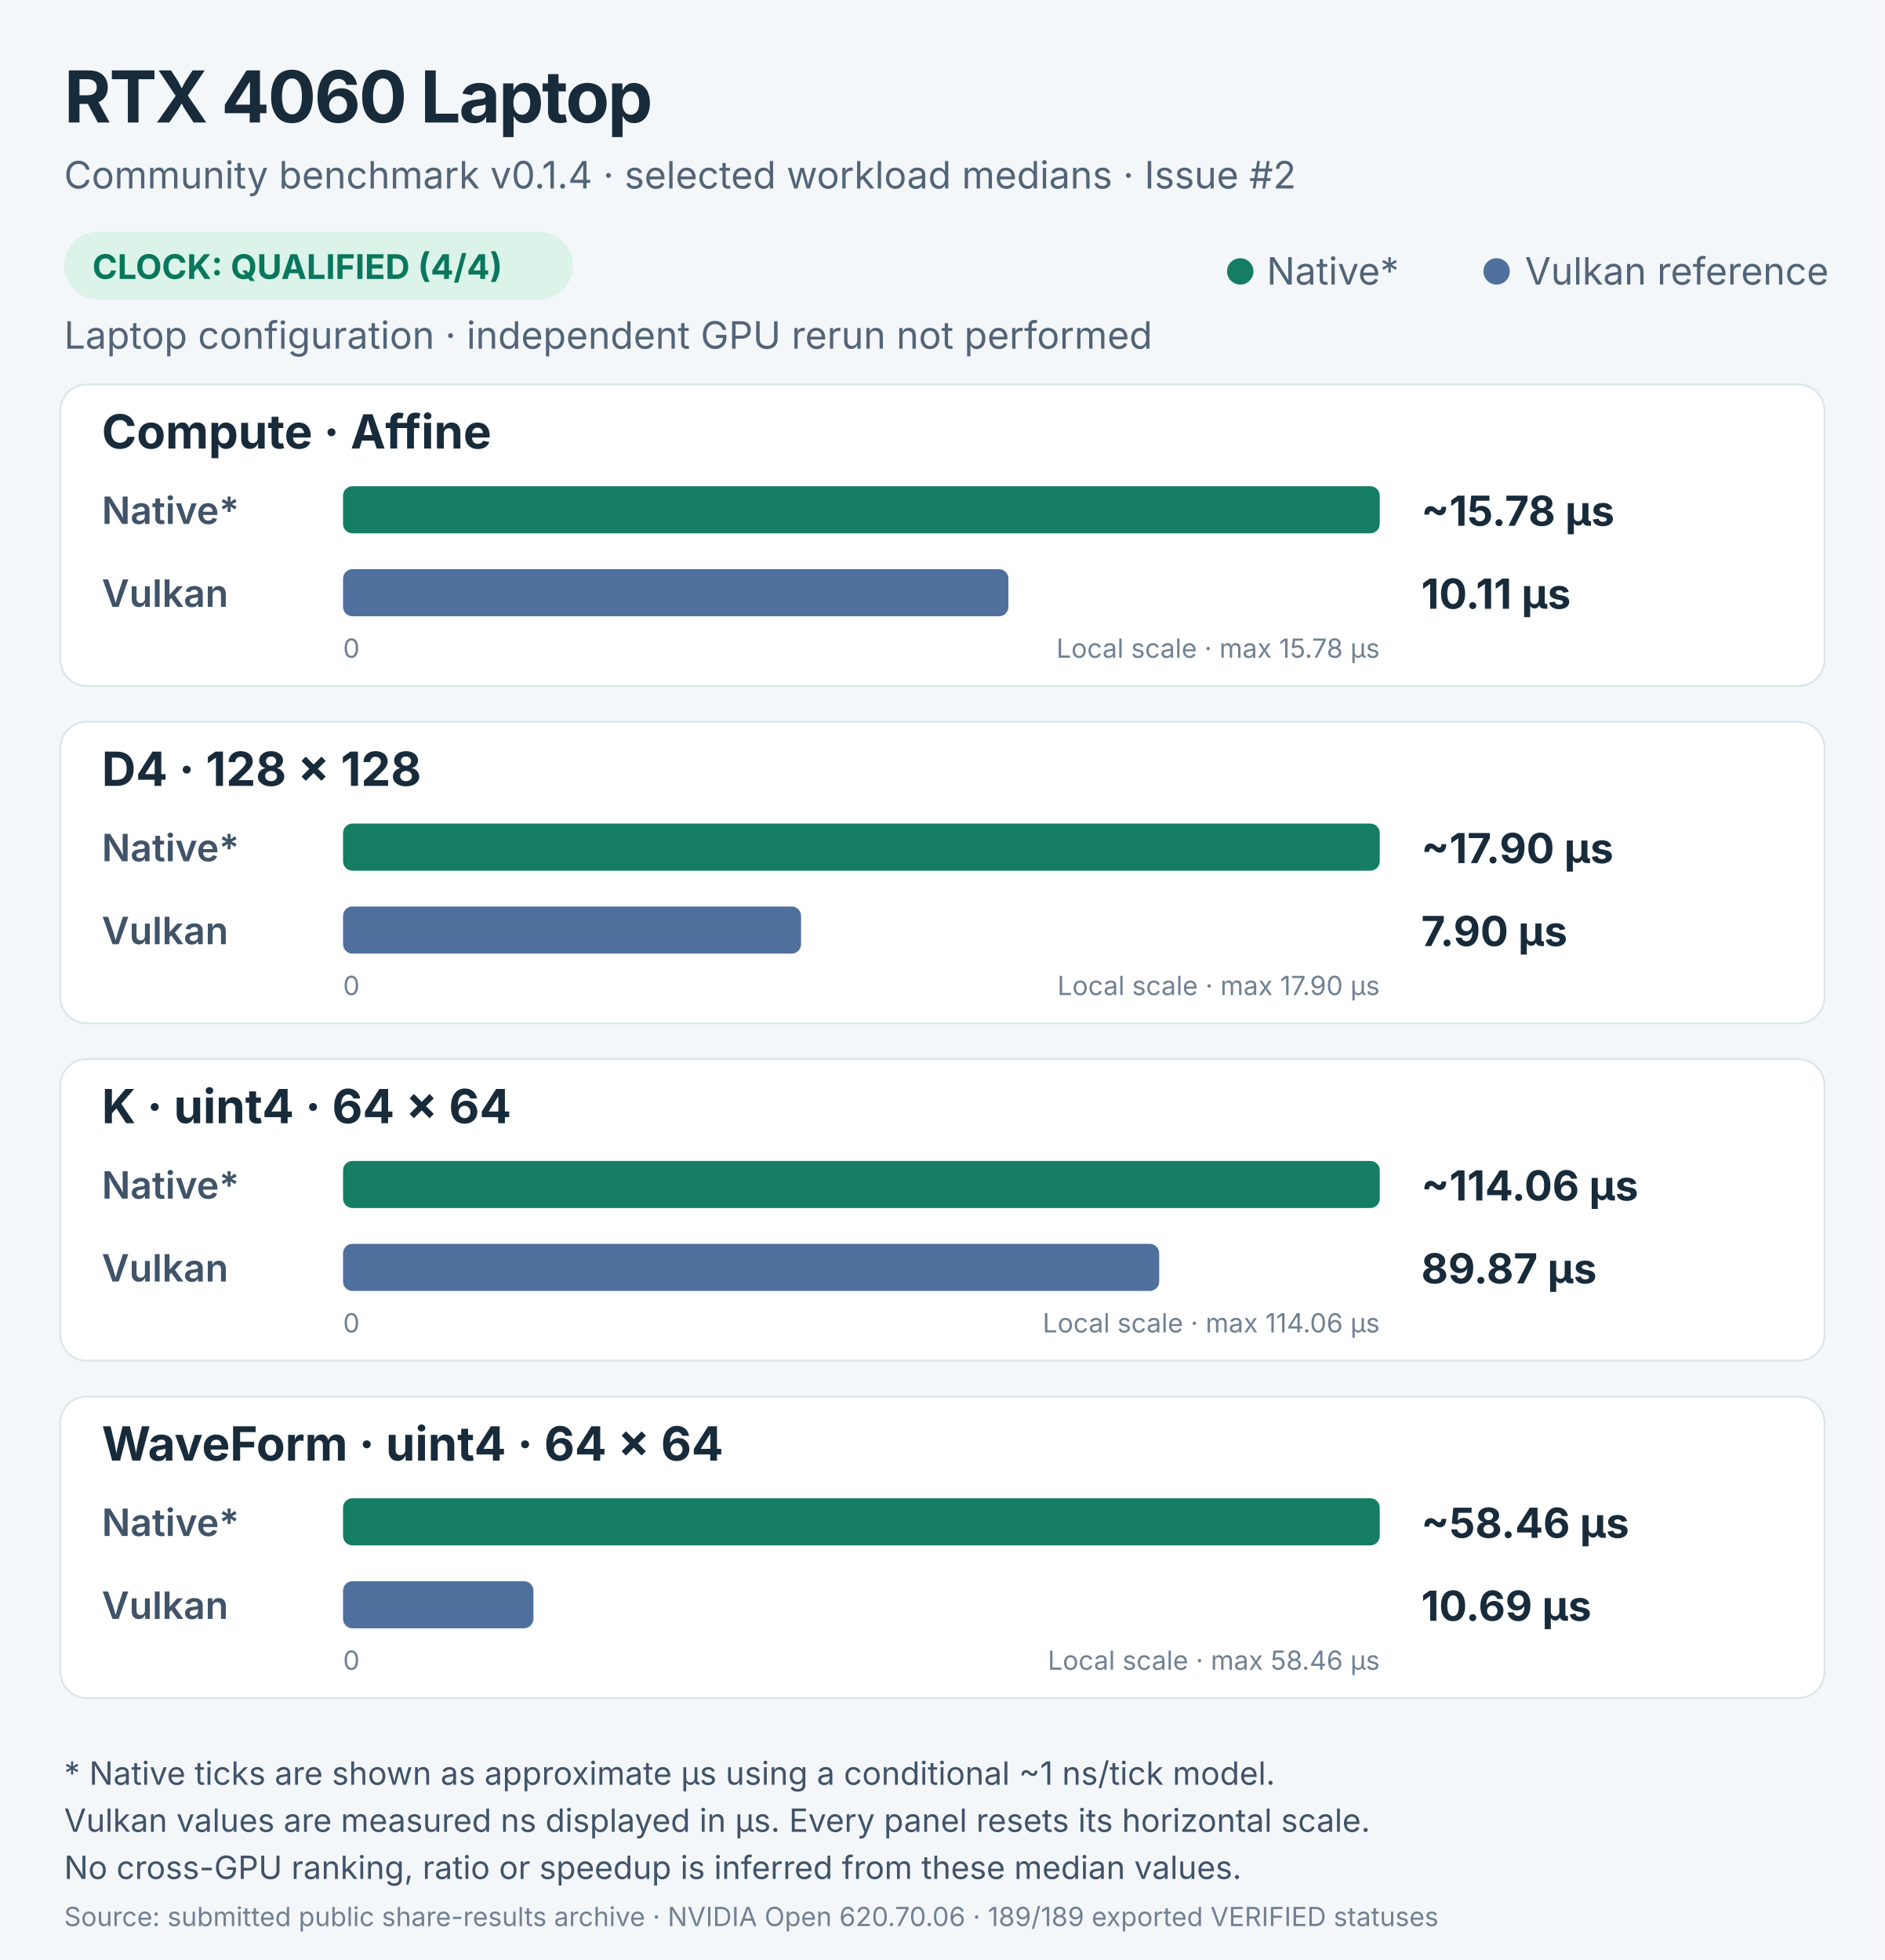
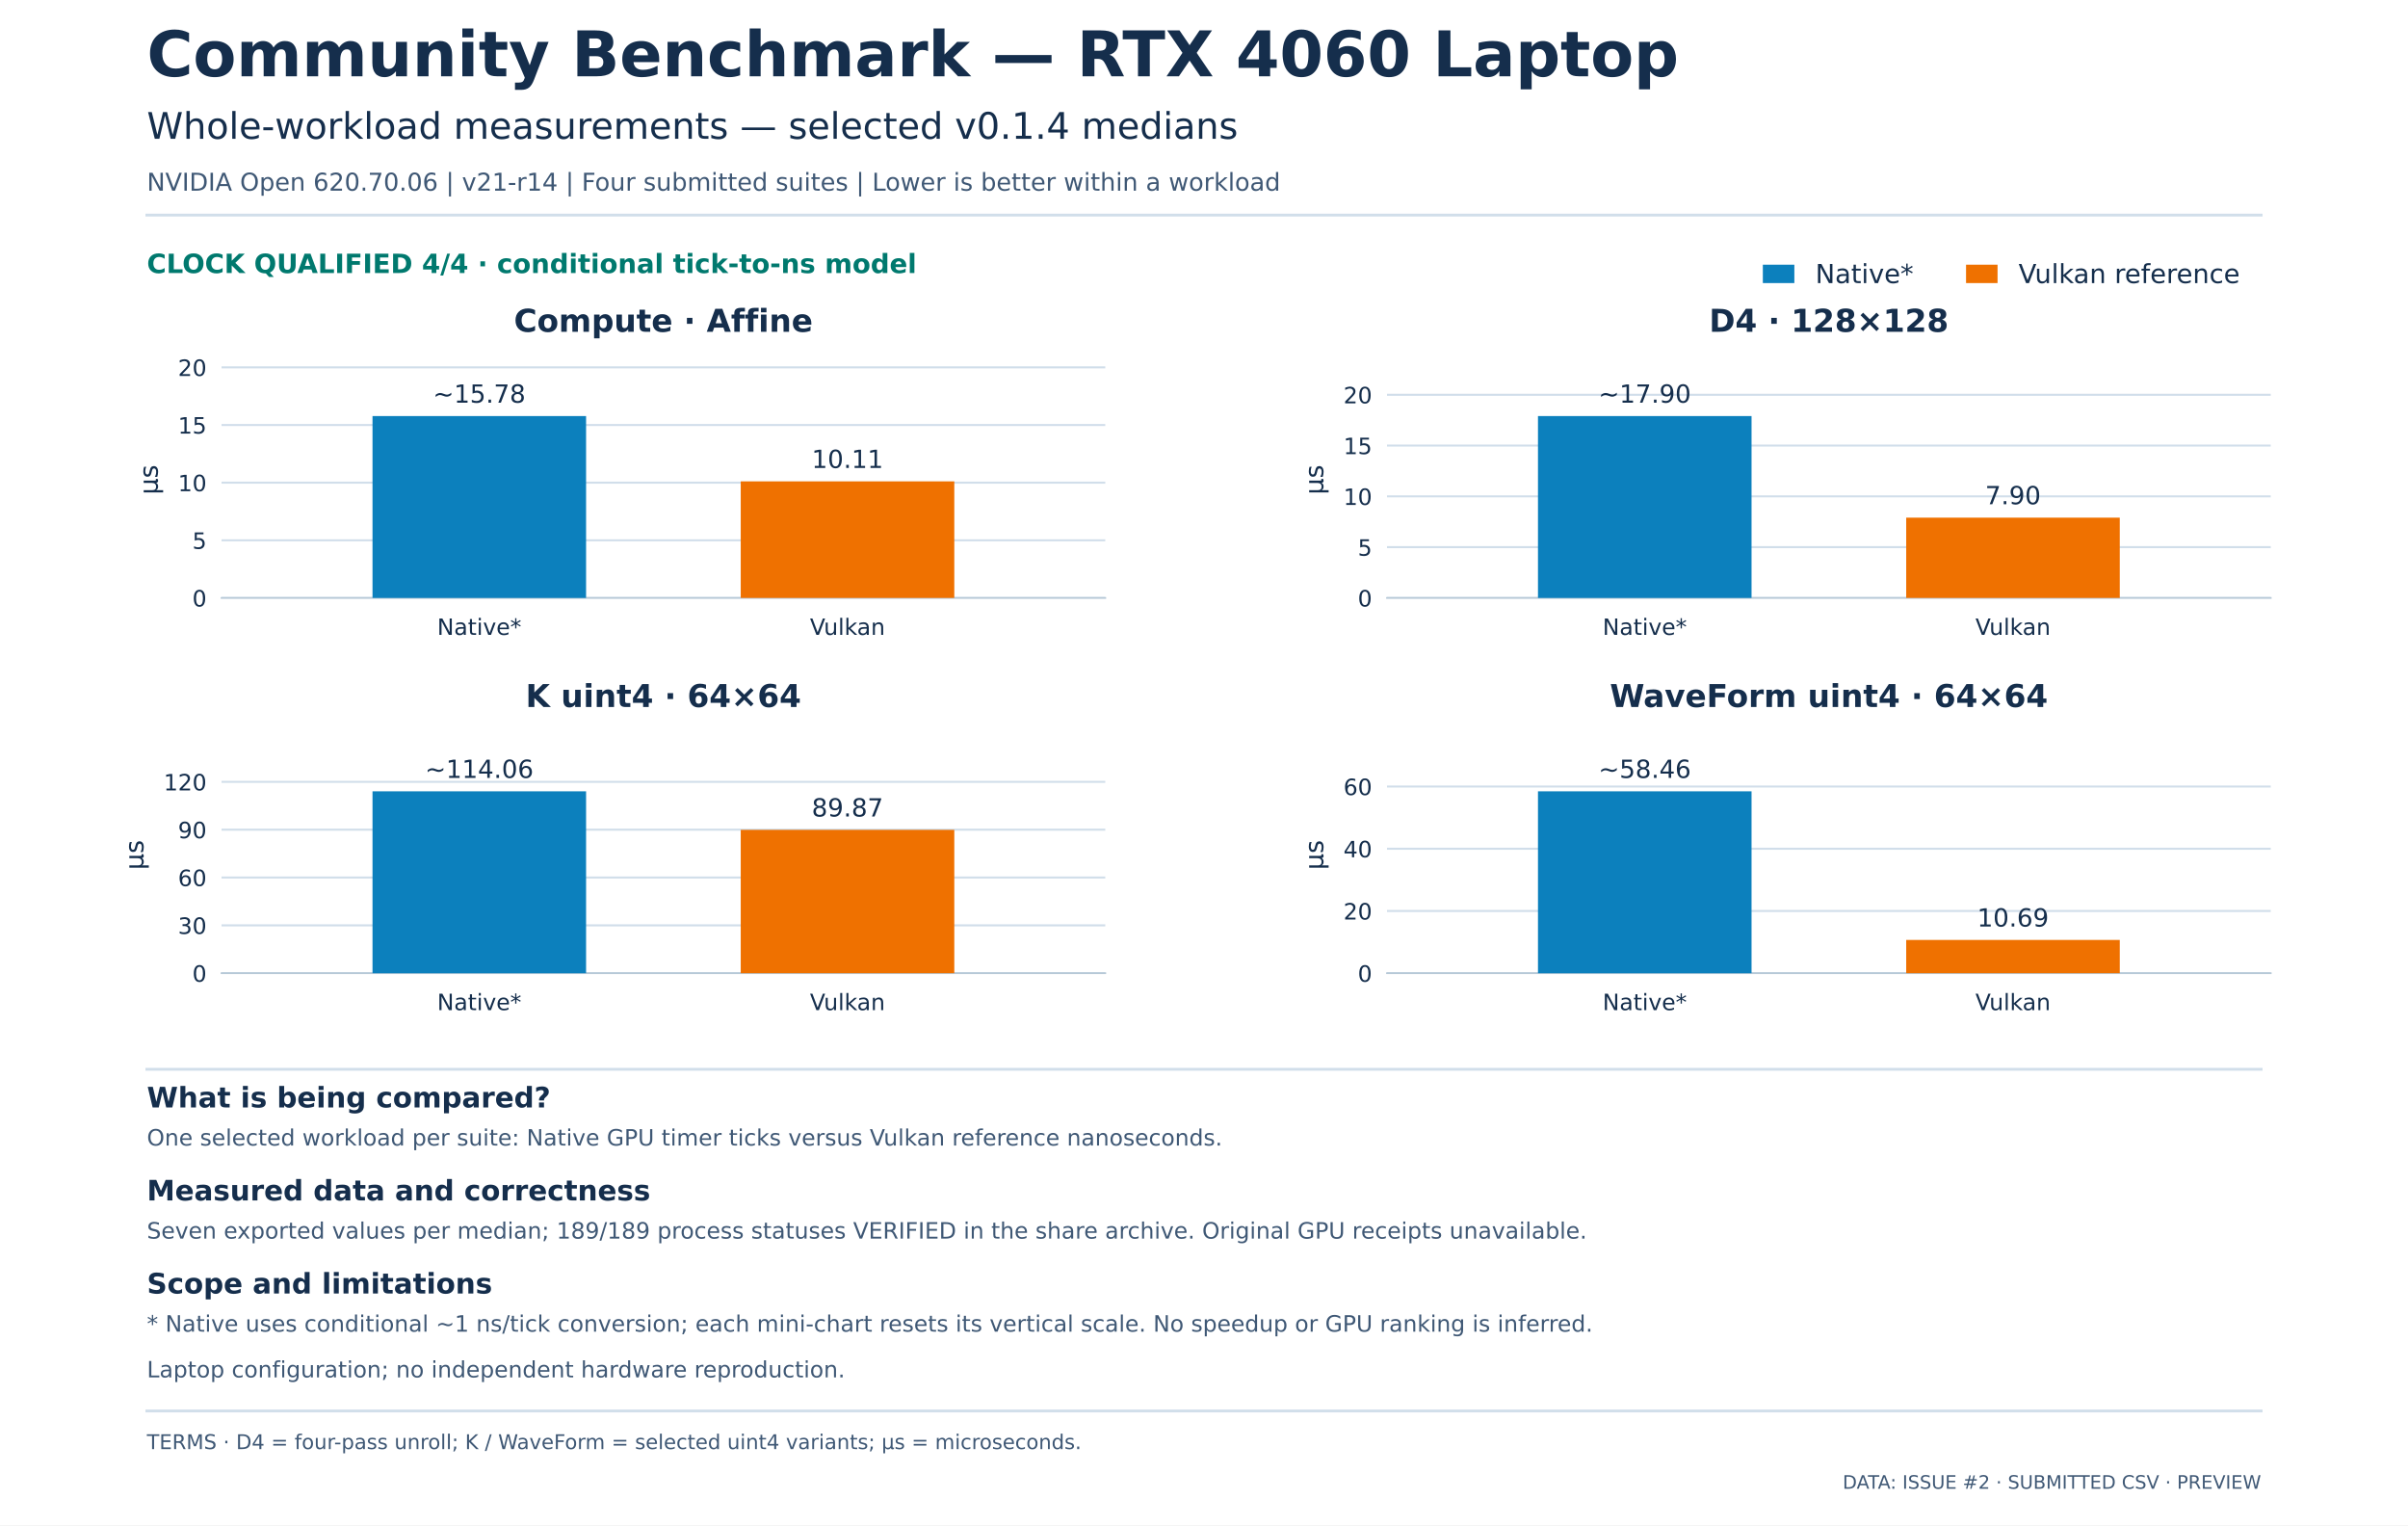
- <svg xmlns="http://www.w3.org/2000/svg" width="1000" height="1040" viewBox="0 0 1000 1040" role="img" aria-labelledby="title desc">
-   <style>
- text{font-family:Inter,system-ui,-apple-system,"Segoe UI",Arial,sans-serif;fill:#182b3b}
- .head{font-size:38px;font-weight:750;letter-spacing:-1px}
- .sub{font-size:20px;fill:#526477}
- .status{font-size:18px;font-weight:650;fill:#08775c}
- .workload{font-size:25px;font-weight:700}
- .label{font-size:20px;fill:#405369;font-weight:600}
- .value{font-size:22px;font-weight:750;font-variant-numeric:tabular-nums}
- .axis{font-size:14px;fill:#718193}
- .foot{font-size:17px;fill:#405369}
- </style>
-   <rect width="1000" height="1040" fill="#f4f7fa" />
-   <text x="34" y="65" class="head">RTX 4060 Laptop</text>
-   <text x="34" y="100" class="sub">Community benchmark v0.1.4 · selected workload medians · Issue #2</text>
-   <rect x="34" y="123" width="270" height="36" rx="18" fill="#dbf3e9" />
-   <text x="49" y="148" class="status">CLOCK: QUALIFIED (4/4)</text>
-   <circle cx="658" cy="144" r="7" fill="#147d63" />
-   <text x="672" y="151" class="sub">Native*</text>
-   <circle cx="794" cy="144" r="7" fill="#4f709d" />
-   <text x="809" y="151" class="sub">Vulkan reference</text>
-   <text x="34" y="185" class="sub">Laptop configuration · independent GPU rerun not performed</text>
-   <rect x="32" y="204" width="936" height="160" rx="14" fill="#ffffff" stroke="#dce5e9" />
-   <text x="54" y="238" class="workload">Compute · Affine</text>
-   <text x="54" y="278" class="label">Native*</text>
-   <rect x="182" y="258" width="550" height="25" rx="5" fill="#147d63" />
-   <text x="754" y="279" class="value">~15.78 µs</text>
-   <text x="54" y="322" class="label">Vulkan</text>
-   <rect x="182" y="302" width="353" height="25" rx="5" fill="#4f709d" />
-   <text x="754" y="323" class="value">10.11 µs</text>
-   <text x="182" y="349" class="axis">0</text>
-   <text x="732" y="349" text-anchor="end" class="axis">Local scale · max 15.78 µs</text>
-   <rect x="32" y="383" width="936" height="160" rx="14" fill="#ffffff" stroke="#dce5e9" />
-   <text x="54" y="417" class="workload">D4 · 128 × 128</text>
-   <text x="54" y="457" class="label">Native*</text>
-   <rect x="182" y="437" width="550" height="25" rx="5" fill="#147d63" />
-   <text x="754" y="458" class="value">~17.90 µs</text>
-   <text x="54" y="501" class="label">Vulkan</text>
-   <rect x="182" y="481" width="243" height="25" rx="5" fill="#4f709d" />
-   <text x="754" y="502" class="value">7.90 µs</text>
-   <text x="182" y="528" class="axis">0</text>
-   <text x="732" y="528" text-anchor="end" class="axis">Local scale · max 17.90 µs</text>
-   <rect x="32" y="562" width="936" height="160" rx="14" fill="#ffffff" stroke="#dce5e9" />
-   <text x="54" y="596" class="workload">K · uint4 · 64 × 64</text>
-   <text x="54" y="636" class="label">Native*</text>
-   <rect x="182" y="616" width="550" height="25" rx="5" fill="#147d63" />
-   <text x="754" y="637" class="value">~114.06 µs</text>
-   <text x="54" y="680" class="label">Vulkan</text>
-   <rect x="182" y="660" width="433" height="25" rx="5" fill="#4f709d" />
-   <text x="754" y="681" class="value">89.87 µs</text>
-   <text x="182" y="707" class="axis">0</text>
-   <text x="732" y="707" text-anchor="end" class="axis">Local scale · max 114.06 µs</text>
-   <rect x="32" y="741" width="936" height="160" rx="14" fill="#ffffff" stroke="#dce5e9" />
-   <text x="54" y="775" class="workload">WaveForm · uint4 · 64 × 64</text>
-   <text x="54" y="815" class="label">Native*</text>
-   <rect x="182" y="795" width="550" height="25" rx="5" fill="#147d63" />
-   <text x="754" y="816" class="value">~58.46 µs</text>
-   <text x="54" y="859" class="label">Vulkan</text>
-   <rect x="182" y="839" width="101" height="25" rx="5" fill="#4f709d" />
-   <text x="754" y="860" class="value">10.69 µs</text>
-   <text x="182" y="886" class="axis">0</text>
-   <text x="732" y="886" text-anchor="end" class="axis">Local scale · max 58.46 µs</text>
-   <text x="34" y="947" class="foot">* Native ticks are shown as approximate µs using a conditional ~1 ns/tick model.</text>
-   <text x="34" y="972" class="foot">Vulkan values are measured ns displayed in µs. Every panel resets its horizontal scale.</text>
-   <text x="34" y="997" class="foot">No cross-GPU ranking, ratio or speedup is inferred from these median values.</text>
-   <text x="34" y="1022" class="axis">Source: submitted public share-results archive · NVIDIA Open 620.70.06 · 189/189 exported VERIFIED statuses</text>
+ <svg xmlns="http://www.w3.org/2000/svg" width="972pt" height="615.6pt" viewBox="0 0 972 615.6" version="1.1">
+   <defs>
+     <style type="text/css">*{stroke-linejoin: round; stroke-linecap: butt}</style>
+   </defs>
+   <g id="figure_1">
+     <g id="patch_1">
+       <path d="M 0 615.6  L 972 615.6  L 972 0  L 0 0  z " style="fill: #ffffff" />
+     </g>
+     <g id="axes_1">
+       <g id="patch_2">
+         <path d="M 89.424 241.315  L 446.148 241.315  L 446.148 145.897  L 89.424 145.897  z " style="fill: #ffffff" />
+       </g>
+       <g id="matplotlib.axis_1">
+         <g id="xtick_1">
+           <g id="line2d_1" />
+           <g id="text_1">
+             <text style="font-size: 9.1px; font-family: 'DejaVu Sans'; text-anchor: middle; fill: #152e4c" x="193.469" y="256.23" transform="rotate(-0 193.4685 256.2298)">Native*</text>
+           </g>
+         </g>
+         <g id="xtick_2">
+           <g id="line2d_2" />
+           <g id="text_2">
+             <text style="font-size: 9.1px; font-family: 'DejaVu Sans'; text-anchor: middle; fill: #152e4c" x="342.103" y="256.23" transform="rotate(-0 342.1035 256.2298)">Vulkan</text>
+           </g>
+         </g>
+       </g>
+       <g id="matplotlib.axis_2">
+         <g id="ytick_1">
+           <g id="line2d_3">
+             <path d="M 89.424 241.315  L 446.148 241.315  " clip-path="url(#p52e201032e)" style="fill: none; stroke: #d1deea; stroke-width: 0.82; stroke-linecap: square" />
+           </g>
+           <g id="line2d_4" />
+           <g id="text_3">
+             <text style="font-size: 9.1px; font-family: 'DejaVu Sans'; text-anchor: end; fill: #152e4c" x="83.424" y="244.772" transform="rotate(-0 83.424 244.7725)">0</text>
+           </g>
+         </g>
+         <g id="ytick_2">
+           <g id="line2d_5">
+             <path d="M 89.424 218.053  L 446.148 218.053  " clip-path="url(#p52e201032e)" style="fill: none; stroke: #d1deea; stroke-width: 0.82; stroke-linecap: square" />
+           </g>
+           <g id="line2d_6" />
+           <g id="text_4">
+             <text style="font-size: 9.1px; font-family: 'DejaVu Sans'; text-anchor: end; fill: #152e4c" x="83.424" y="221.51" transform="rotate(-0 83.424 221.5098)">5</text>
+           </g>
+         </g>
+         <g id="ytick_3">
+           <g id="line2d_7">
+             <path d="M 89.424 194.79  L 446.148 194.79  " clip-path="url(#p52e201032e)" style="fill: none; stroke: #d1deea; stroke-width: 0.82; stroke-linecap: square" />
+           </g>
+           <g id="line2d_8" />
+           <g id="text_5">
+             <text style="font-size: 9.1px; font-family: 'DejaVu Sans'; text-anchor: end; fill: #152e4c" x="83.424" y="198.247" transform="rotate(-0 83.424 198.2471)">10</text>
+           </g>
+         </g>
+         <g id="ytick_4">
+           <g id="line2d_9">
+             <path d="M 89.424 171.527  L 446.148 171.527  " clip-path="url(#p52e201032e)" style="fill: none; stroke: #d1deea; stroke-width: 0.82; stroke-linecap: square" />
+           </g>
+           <g id="line2d_10" />
+           <g id="text_6">
+             <text style="font-size: 9.1px; font-family: 'DejaVu Sans'; text-anchor: end; fill: #152e4c" x="83.424" y="174.984" transform="rotate(-0 83.424 174.9844)">15</text>
+           </g>
+         </g>
+         <g id="ytick_5">
+           <g id="line2d_11">
+             <path d="M 89.424 148.264  L 446.148 148.264  " clip-path="url(#p52e201032e)" style="fill: none; stroke: #d1deea; stroke-width: 0.82; stroke-linecap: square" />
+           </g>
+           <g id="line2d_12" />
+           <g id="text_7">
+             <text style="font-size: 9.1px; font-family: 'DejaVu Sans'; text-anchor: end; fill: #152e4c" x="83.424" y="151.722" transform="rotate(-0 83.424 151.7217)">20</text>
+           </g>
+         </g>
+         <g id="text_8">
+           <text style="font-size: 10.4px; font-family: 'DejaVu Sans'; text-anchor: middle; fill: #152e4c" x="63.681" y="193.606" transform="rotate(-90 63.68138 193.6062)">µs</text>
+         </g>
+       </g>
+       <g id="patch_3">
+         <path d="M 89.424 241.315  L 446.148 241.315  " style="fill: none; stroke: #b7c9d7; stroke-width: 0.7; stroke-linejoin: miter; stroke-linecap: square" />
+       </g>
+       <g id="patch_4">
+         <path d="M 150.364 241.315  L 236.573 241.315  L 236.573 167.917  L 150.364 167.917  z " clip-path="url(#p52e201032e)" style="fill: #0c80bd" />
+       </g>
+       <g id="patch_5">
+         <path d="M 298.999 241.315  L 385.208 241.315  L 385.208 194.269  L 298.999 194.269  z " clip-path="url(#p52e201032e)" style="fill: #ef7100" />
+       </g>
+       <g id="text_9">
+         <text style="font-size: 10.1px; font-family: 'DejaVu Sans'; text-anchor: middle; fill: #152e4c" x="193.469" y="162.513" transform="rotate(-0 193.4685 162.5133)">~15.78</text>
+       </g>
+       <g id="text_10">
+         <text style="font-size: 10.1px; font-family: 'DejaVu Sans'; text-anchor: middle; fill: #152e4c" x="342.103" y="188.865" transform="rotate(-0 342.1035 188.8653)">10.11</text>
+       </g>
+       <g id="text_11">
+         <text style="font-weight: 700; font-size: 12.7px; font-family: 'DejaVu Sans'; text-anchor: middle; fill: #152e4c" x="267.786" y="133.897" transform="rotate(-0 267.786 133.8972)">Compute · Affine</text>
+       </g>
+     </g>
+     <g id="axes_2">
+       <g id="patch_6">
+         <path d="M 559.872 241.315  L 916.596 241.315  L 916.596 145.897  L 559.872 145.897  z " style="fill: #ffffff" />
+       </g>
+       <g id="matplotlib.axis_3">
+         <g id="xtick_3">
+           <g id="line2d_13" />
+           <g id="text_12">
+             <text style="font-size: 9.1px; font-family: 'DejaVu Sans'; text-anchor: middle; fill: #152e4c" x="663.917" y="256.23" transform="rotate(-0 663.9165 256.2298)">Native*</text>
+           </g>
+         </g>
+         <g id="xtick_4">
+           <g id="line2d_14" />
+           <g id="text_13">
+             <text style="font-size: 9.1px; font-family: 'DejaVu Sans'; text-anchor: middle; fill: #152e4c" x="812.552" y="256.23" transform="rotate(-0 812.5515 256.2298)">Vulkan</text>
+           </g>
+         </g>
+       </g>
+       <g id="matplotlib.axis_4">
+         <g id="ytick_6">
+           <g id="line2d_15">
+             <path d="M 559.872 241.315  L 916.596 241.315  " clip-path="url(#p1f9e741dc2)" style="fill: none; stroke: #d1deea; stroke-width: 0.82; stroke-linecap: square" />
+           </g>
+           <g id="line2d_16" />
+           <g id="text_14">
+             <text style="font-size: 9.1px; font-family: 'DejaVu Sans'; text-anchor: end; fill: #152e4c" x="553.872" y="244.772" transform="rotate(-0 553.872 244.7725)">0</text>
+           </g>
+         </g>
+         <g id="ytick_7">
+           <g id="line2d_17">
+             <path d="M 559.872 220.817  L 916.596 220.817  " clip-path="url(#p1f9e741dc2)" style="fill: none; stroke: #d1deea; stroke-width: 0.82; stroke-linecap: square" />
+           </g>
+           <g id="line2d_18" />
+           <g id="text_15">
+             <text style="font-size: 9.1px; font-family: 'DejaVu Sans'; text-anchor: end; fill: #152e4c" x="553.872" y="224.275" transform="rotate(-0 553.872 224.2747)">5</text>
+           </g>
+         </g>
+         <g id="ytick_8">
+           <g id="line2d_19">
+             <path d="M 559.872 200.32  L 916.596 200.32  " clip-path="url(#p1f9e741dc2)" style="fill: none; stroke: #d1deea; stroke-width: 0.82; stroke-linecap: square" />
+           </g>
+           <g id="line2d_20" />
+           <g id="text_16">
+             <text style="font-size: 9.1px; font-family: 'DejaVu Sans'; text-anchor: end; fill: #152e4c" x="553.872" y="203.777" transform="rotate(-0 553.872 203.7769)">10</text>
+           </g>
+         </g>
+         <g id="ytick_9">
+           <g id="line2d_21">
+             <path d="M 559.872 179.822  L 916.596 179.822  " clip-path="url(#p1f9e741dc2)" style="fill: none; stroke: #d1deea; stroke-width: 0.82; stroke-linecap: square" />
+           </g>
+           <g id="line2d_22" />
+           <g id="text_17">
+             <text style="font-size: 9.1px; font-family: 'DejaVu Sans'; text-anchor: end; fill: #152e4c" x="553.872" y="183.279" transform="rotate(-0 553.872 183.2791)">15</text>
+           </g>
+         </g>
+         <g id="ytick_10">
+           <g id="line2d_23">
+             <path d="M 559.872 159.324  L 916.596 159.324  " clip-path="url(#p1f9e741dc2)" style="fill: none; stroke: #d1deea; stroke-width: 0.82; stroke-linecap: square" />
+           </g>
+           <g id="line2d_24" />
+           <g id="text_18">
+             <text style="font-size: 9.1px; font-family: 'DejaVu Sans'; text-anchor: end; fill: #152e4c" x="553.872" y="162.781" transform="rotate(-0 553.872 162.7814)">20</text>
+           </g>
+         </g>
+         <g id="text_19">
+           <text style="font-size: 10.4px; font-family: 'DejaVu Sans'; text-anchor: middle; fill: #152e4c" x="534.129" y="193.606" transform="rotate(-90 534.1294 193.6062)">µs</text>
+         </g>
+       </g>
+       <g id="patch_7">
+         <path d="M 559.872 241.315  L 916.596 241.315  " style="fill: none; stroke: #b7c9d7; stroke-width: 0.7; stroke-linejoin: miter; stroke-linecap: square" />
+       </g>
+       <g id="patch_8">
+         <path d="M 620.812 241.315  L 707.021 241.315  L 707.021 167.917  L 620.812 167.917  z " clip-path="url(#p1f9e741dc2)" style="fill: #0c80bd" />
+       </g>
+       <g id="patch_9">
+         <path d="M 769.447 241.315  L 855.656 241.315  L 855.656 208.912  L 769.447 208.912  z " clip-path="url(#p1f9e741dc2)" style="fill: #ef7100" />
+       </g>
+       <g id="text_20">
+         <text style="font-size: 10.1px; font-family: 'DejaVu Sans'; text-anchor: middle; fill: #152e4c" x="663.917" y="162.513" transform="rotate(-0 663.9165 162.5133)">~17.90</text>
+       </g>
+       <g id="text_21">
+         <text style="font-size: 10.1px; font-family: 'DejaVu Sans'; text-anchor: middle; fill: #152e4c" x="812.552" y="203.509" transform="rotate(-0 812.5515 203.5089)">7.90</text>
+       </g>
+       <g id="text_22">
+         <text style="font-weight: 700; font-size: 12.7px; font-family: 'DejaVu Sans'; text-anchor: middle; fill: #152e4c" x="738.234" y="133.897" transform="rotate(-0 738.234 133.8972)">D4 · 128×128</text>
+       </g>
+     </g>
+     <g id="axes_3">
+       <g id="patch_10">
+         <path d="M 89.424 392.753  L 446.148 392.753  L 446.148 297.335  L 89.424 297.335  z " style="fill: #ffffff" />
+       </g>
+       <g id="matplotlib.axis_5">
+         <g id="xtick_5">
+           <g id="line2d_25" />
+           <g id="text_23">
+             <text style="font-size: 9.1px; font-family: 'DejaVu Sans'; text-anchor: middle; fill: #152e4c" x="193.469" y="407.667" transform="rotate(-0 193.4685 407.6674)">Native*</text>
+           </g>
+         </g>
+         <g id="xtick_6">
+           <g id="line2d_26" />
+           <g id="text_24">
+             <text style="font-size: 9.1px; font-family: 'DejaVu Sans'; text-anchor: middle; fill: #152e4c" x="342.103" y="407.667" transform="rotate(-0 342.1035 407.6674)">Vulkan</text>
+           </g>
+         </g>
+       </g>
+       <g id="matplotlib.axis_6">
+         <g id="ytick_11">
+           <g id="line2d_27">
+             <path d="M 89.424 392.753  L 446.148 392.753  " clip-path="url(#p274dfeb4dd)" style="fill: none; stroke: #d1deea; stroke-width: 0.82; stroke-linecap: square" />
+           </g>
+           <g id="line2d_28" />
+           <g id="text_25">
+             <text style="font-size: 9.1px; font-family: 'DejaVu Sans'; text-anchor: end; fill: #152e4c" x="83.424" y="396.21" transform="rotate(-0 83.424 396.2101)">0</text>
+           </g>
+         </g>
+         <g id="ytick_12">
+           <g id="line2d_29">
+             <path d="M 89.424 373.448  L 446.148 373.448  " clip-path="url(#p274dfeb4dd)" style="fill: none; stroke: #d1deea; stroke-width: 0.82; stroke-linecap: square" />
+           </g>
+           <g id="line2d_30" />
+           <g id="text_26">
+             <text style="font-size: 9.1px; font-family: 'DejaVu Sans'; text-anchor: end; fill: #152e4c" x="83.424" y="376.906" transform="rotate(-0 83.424 376.9055)">30</text>
+           </g>
+         </g>
+         <g id="ytick_13">
+           <g id="line2d_31">
+             <path d="M 89.424 354.144  L 446.148 354.144  " clip-path="url(#p274dfeb4dd)" style="fill: none; stroke: #d1deea; stroke-width: 0.82; stroke-linecap: square" />
+           </g>
+           <g id="line2d_32" />
+           <g id="text_27">
+             <text style="font-size: 9.1px; font-family: 'DejaVu Sans'; text-anchor: end; fill: #152e4c" x="83.424" y="357.601" transform="rotate(-0 83.424 357.601)">60</text>
+           </g>
+         </g>
+         <g id="ytick_14">
+           <g id="line2d_33">
+             <path d="M 89.424 334.839  L 446.148 334.839  " clip-path="url(#p274dfeb4dd)" style="fill: none; stroke: #d1deea; stroke-width: 0.82; stroke-linecap: square" />
+           </g>
+           <g id="line2d_34" />
+           <g id="text_28">
+             <text style="font-size: 9.1px; font-family: 'DejaVu Sans'; text-anchor: end; fill: #152e4c" x="83.424" y="338.296" transform="rotate(-0 83.424 338.2964)">90</text>
+           </g>
+         </g>
+         <g id="ytick_15">
+           <g id="line2d_35">
+             <path d="M 89.424 315.535  L 446.148 315.535  " clip-path="url(#p274dfeb4dd)" style="fill: none; stroke: #d1deea; stroke-width: 0.82; stroke-linecap: square" />
+           </g>
+           <g id="line2d_36" />
+           <g id="text_29">
+             <text style="font-size: 9.1px; font-family: 'DejaVu Sans'; text-anchor: end; fill: #152e4c" x="83.424" y="318.992" transform="rotate(-0 83.424 318.9919)">120</text>
+           </g>
+         </g>
+         <g id="text_30">
+           <text style="font-size: 10.4px; font-family: 'DejaVu Sans'; text-anchor: middle; fill: #152e4c" x="57.892" y="345.044" transform="rotate(-90 57.8915 345.0438)">µs</text>
+         </g>
+       </g>
+       <g id="patch_11">
+         <path d="M 89.424 392.753  L 446.148 392.753  " style="fill: none; stroke: #b7c9d7; stroke-width: 0.7; stroke-linejoin: miter; stroke-linecap: square" />
+       </g>
+       <g id="patch_12">
+         <path d="M 150.364 392.753  L 236.573 392.753  L 236.573 319.354  L 150.364 319.354  z " clip-path="url(#p274dfeb4dd)" style="fill: #0c80bd" />
+       </g>
+       <g id="patch_13">
+         <path d="M 298.999 392.753  L 385.208 392.753  L 385.208 334.922  L 298.999 334.922  z " clip-path="url(#p274dfeb4dd)" style="fill: #ef7100" />
+       </g>
+       <g id="text_31">
+         <text style="font-size: 10.1px; font-family: 'DejaVu Sans'; text-anchor: middle; fill: #152e4c" x="193.469" y="313.951" transform="rotate(-0 193.4685 313.9509)">~114.06</text>
+       </g>
+       <g id="text_32">
+         <text style="font-size: 10.1px; font-family: 'DejaVu Sans'; text-anchor: middle; fill: #152e4c" x="342.103" y="329.518" transform="rotate(-0 342.1035 329.5181)">89.87</text>
+       </g>
+       <g id="text_33">
+         <text style="font-weight: 700; font-size: 12.7px; font-family: 'DejaVu Sans'; text-anchor: middle; fill: #152e4c" x="267.786" y="285.335" transform="rotate(-0 267.786 285.3348)">K uint4 · 64×64</text>
+       </g>
+     </g>
+     <g id="axes_4">
+       <g id="patch_14">
+         <path d="M 559.872 392.753  L 916.596 392.753  L 916.596 297.335  L 559.872 297.335  z " style="fill: #ffffff" />
+       </g>
+       <g id="matplotlib.axis_7">
+         <g id="xtick_7">
+           <g id="line2d_37" />
+           <g id="text_34">
+             <text style="font-size: 9.1px; font-family: 'DejaVu Sans'; text-anchor: middle; fill: #152e4c" x="663.917" y="407.667" transform="rotate(-0 663.9165 407.6674)">Native*</text>
+           </g>
+         </g>
+         <g id="xtick_8">
+           <g id="line2d_38" />
+           <g id="text_35">
+             <text style="font-size: 9.1px; font-family: 'DejaVu Sans'; text-anchor: middle; fill: #152e4c" x="812.552" y="407.667" transform="rotate(-0 812.5515 407.6674)">Vulkan</text>
+           </g>
+         </g>
+       </g>
+       <g id="matplotlib.axis_8">
+         <g id="ytick_16">
+           <g id="line2d_39">
+             <path d="M 559.872 392.753  L 916.596 392.753  " clip-path="url(#pa29e5f8393)" style="fill: none; stroke: #d1deea; stroke-width: 0.82; stroke-linecap: square" />
+           </g>
+           <g id="line2d_40" />
+           <g id="text_36">
+             <text style="font-size: 9.1px; font-family: 'DejaVu Sans'; text-anchor: end; fill: #152e4c" x="553.872" y="396.21" transform="rotate(-0 553.872 396.2101)">0</text>
+           </g>
+         </g>
+         <g id="ytick_17">
+           <g id="line2d_41">
+             <path d="M 559.872 367.644  L 916.596 367.644  " clip-path="url(#pa29e5f8393)" style="fill: none; stroke: #d1deea; stroke-width: 0.82; stroke-linecap: square" />
+           </g>
+           <g id="line2d_42" />
+           <g id="text_37">
+             <text style="font-size: 9.1px; font-family: 'DejaVu Sans'; text-anchor: end; fill: #152e4c" x="553.872" y="371.101" transform="rotate(-0 553.872 371.1011)">20</text>
+           </g>
+         </g>
+         <g id="ytick_18">
+           <g id="line2d_43">
+             <path d="M 559.872 342.535  L 916.596 342.535  " clip-path="url(#pa29e5f8393)" style="fill: none; stroke: #d1deea; stroke-width: 0.82; stroke-linecap: square" />
+           </g>
+           <g id="line2d_44" />
+           <g id="text_38">
+             <text style="font-size: 9.1px; font-family: 'DejaVu Sans'; text-anchor: end; fill: #152e4c" x="553.872" y="345.992" transform="rotate(-0 553.872 345.9922)">40</text>
+           </g>
+         </g>
+         <g id="ytick_19">
+           <g id="line2d_45">
+             <path d="M 559.872 317.426  L 916.596 317.426  " clip-path="url(#pa29e5f8393)" style="fill: none; stroke: #d1deea; stroke-width: 0.82; stroke-linecap: square" />
+           </g>
+           <g id="line2d_46" />
+           <g id="text_39">
+             <text style="font-size: 9.1px; font-family: 'DejaVu Sans'; text-anchor: end; fill: #152e4c" x="553.872" y="320.883" transform="rotate(-0 553.872 320.8833)">60</text>
+           </g>
+         </g>
+         <g id="text_40">
+           <text style="font-size: 10.4px; font-family: 'DejaVu Sans'; text-anchor: middle; fill: #152e4c" x="534.129" y="345.044" transform="rotate(-90 534.1294 345.0438)">µs</text>
+         </g>
+       </g>
+       <g id="patch_15">
+         <path d="M 559.872 392.753  L 916.596 392.753  " style="fill: none; stroke: #b7c9d7; stroke-width: 0.7; stroke-linejoin: miter; stroke-linecap: square" />
+       </g>
+       <g id="patch_16">
+         <path d="M 620.812 392.753  L 707.021 392.753  L 707.021 319.354  L 620.812 319.354  z " clip-path="url(#pa29e5f8393)" style="fill: #0c80bd" />
+       </g>
+       <g id="patch_17">
+         <path d="M 769.447 392.753  L 855.656 392.753  L 855.656 379.335  L 769.447 379.335  z " clip-path="url(#pa29e5f8393)" style="fill: #ef7100" />
+       </g>
+       <g id="text_41">
+         <text style="font-size: 10.1px; font-family: 'DejaVu Sans'; text-anchor: middle; fill: #152e4c" x="663.917" y="313.951" transform="rotate(-0 663.9165 313.9509)">~58.46</text>
+       </g>
+       <g id="text_42">
+         <text style="font-size: 10.1px; font-family: 'DejaVu Sans'; text-anchor: middle; fill: #152e4c" x="812.552" y="373.931" transform="rotate(-0 812.5515 373.9312)">10.69</text>
+       </g>
+       <g id="text_43">
+         <text style="font-weight: 700; font-size: 12.7px; font-family: 'DejaVu Sans'; text-anchor: middle; fill: #152e4c" x="738.234" y="285.335" transform="rotate(-0 738.234 285.3348)">WaveForm uint4 · 64×64</text>
+       </g>
+     </g>
+     <g id="line2d_47">
+       <path d="M 59.292 86.8  L 912.708 86.8  " style="fill: none; stroke: #d1deea; stroke-width: 1.15; stroke-linecap: square" />
+     </g>
+     <g id="line2d_48">
+       <path d="M 59.292 431.536  L 912.708 431.536  " style="fill: none; stroke: #d1deea; stroke-width: 1.15; stroke-linecap: square" />
+     </g>
+     <g id="line2d_49">
+       <path d="M 59.292 569.43  L 912.708 569.43  " style="fill: none; stroke: #d1deea; stroke-width: 1.15; stroke-linecap: square" />
+     </g>
+     <g id="text_44">
+       <text style="font-weight: 700; font-size: 25.4px; font-family: 'DejaVu Sans'; text-anchor: start; fill: #152e4c" x="59.292" y="30.78" transform="rotate(-0 59.292 30.78)">Community Benchmark — RTX 4060 Laptop</text>
+     </g>
+     <g id="text_45">
+       <text style="font-size: 14.8px; font-family: 'DejaVu Sans'; text-anchor: start; fill: #152e4c" x="59.292" y="56.02" transform="rotate(-0 59.292 56.0196)">Whole-workload measurements — selected v0.1.4 medians</text>
+     </g>
+     <g id="text_46">
+       <text style="font-size: 9.9px; font-family: 'DejaVu Sans'; text-anchor: start; fill: #3f5875" x="59.292" y="76.95" transform="rotate(-0 59.292 76.95)">NVIDIA Open 620.70.06  |  v21-r14  |  Four submitted suites  |  Lower is better within a workload</text>
+     </g>
+     <g id="text_47">
+       <text style="font-weight: 700; font-size: 10.7px; font-family: 'DejaVu Sans'; text-anchor: start; fill: #00796e" x="59.292" y="110.192" transform="rotate(-0 59.292 110.1924)">CLOCK QUALIFIED 4/4 · conditional tick-to-ns model</text>
+     </g>
+     <g id="text_48">
+       <text style="font-weight: 700; font-size: 11.4px; font-family: 'DejaVu Sans'; text-anchor: start; fill: #152e4c" x="59.292" y="446.926" transform="rotate(-0 59.292 446.9256)">What is being compared?</text>
+     </g>
+     <g id="text_49">
+       <text style="font-size: 9.1px; font-family: 'DejaVu Sans'; text-anchor: start; fill: #3f5875" x="59.292" y="462.316" transform="rotate(-0 59.292 462.3156)">One selected workload per suite: Native GPU timer ticks versus Vulkan reference nanoseconds.</text>
+     </g>
+     <g id="text_50">
+       <text style="font-weight: 700; font-size: 11.4px; font-family: 'DejaVu Sans'; text-anchor: start; fill: #152e4c" x="59.292" y="484.477" transform="rotate(-0 59.292 484.4772)">Measured data and correctness</text>
+     </g>
+     <g id="text_51">
+       <text style="font-size: 9.1px; font-family: 'DejaVu Sans'; text-anchor: start; fill: #3f5875" x="59.292" y="499.867" transform="rotate(-0 59.292 499.8672)">Seven exported values per median; 189/189 process statuses VERIFIED in the share archive. Original GPU receipts unavailable.</text>
+     </g>
+     <g id="text_52">
+       <text style="font-weight: 700; font-size: 11.4px; font-family: 'DejaVu Sans'; text-anchor: start; fill: #152e4c" x="59.292" y="522.029" transform="rotate(-0 59.292 522.0288)">Scope and limitations</text>
+     </g>
+     <g id="text_53">
+       <text style="font-size: 9.1px; font-family: 'DejaVu Sans'; text-anchor: start; fill: #3f5875" x="59.292" y="537.419" transform="rotate(-0 59.292 537.4188)">* Native uses conditional ~1 ns/tick conversion; each mini-chart resets its vertical scale. No speedup or GPU ranking is inferred.</text>
+     </g>
+     <g id="text_54">
+       <text style="font-size: 9.1px; font-family: 'DejaVu Sans'; text-anchor: start; fill: #3f5875" x="59.292" y="555.887" transform="rotate(-0 59.292 555.8868)">Laptop configuration; no independent hardware reproduction.</text>
+     </g>
+     <g id="text_55">
+       <text style="font-size: 8.2px; font-family: 'DejaVu Sans'; text-anchor: start; fill: #3f5875" x="59.292" y="584.82" transform="rotate(-0 59.292 584.82)">TERMS  ·  D4 = four-pass unroll; K / WaveForm = selected uint4 variants; µs = microseconds.</text>
+     </g>
+     <g id="text_56">
+       <text style="font-size: 7.5px; font-family: 'DejaVu Sans'; text-anchor: end; fill: #3f5875" x="912.708" y="600.826" transform="rotate(-0 912.708 600.8256)">DATA: ISSUE #2 · SUBMITTED CSV · PREVIEW</text>
+     </g>
+     <g id="legend_1">
+       <g id="patch_18">
+         <path d="M 711.579 114.244  L 724.299 114.244  L 724.299 106.824  L 711.579 106.824  z " style="fill: #0c80bd" />
+       </g>
+       <g id="text_57">
+         <text style="font-size: 10.6px; font-family: 'DejaVu Sans'; text-anchor: start; fill: #152e4c" x="732.779" y="114.244" transform="rotate(-0 732.7794 114.2435)">Native*</text>
+       </g>
+       <g id="patch_19">
+         <path d="M 793.602 114.244  L 806.322 114.244  L 806.322 106.824  L 793.602 106.824  z " style="fill: #ef7100" />
+       </g>
+       <g id="text_58">
+         <text style="font-size: 10.6px; font-family: 'DejaVu Sans'; text-anchor: start; fill: #152e4c" x="814.802" y="114.244" transform="rotate(-0 814.8019 114.2435)">Vulkan reference</text>
+       </g>
+     </g>
+   </g>
+   <defs>
+     <clipPath id="p52e201032e">
+       <rect x="89.424" y="145.897" width="356.724" height="95.418" />
+     </clipPath>
+     <clipPath id="p1f9e741dc2">
+       <rect x="559.872" y="145.897" width="356.724" height="95.418" />
+     </clipPath>
+     <clipPath id="p274dfeb4dd">
+       <rect x="89.424" y="297.335" width="356.724" height="95.418" />
+     </clipPath>
+     <clipPath id="pa29e5f8393">
+       <rect x="559.872" y="297.335" width="356.724" height="95.418" />
+     </clipPath>
+   </defs>
</svg>
